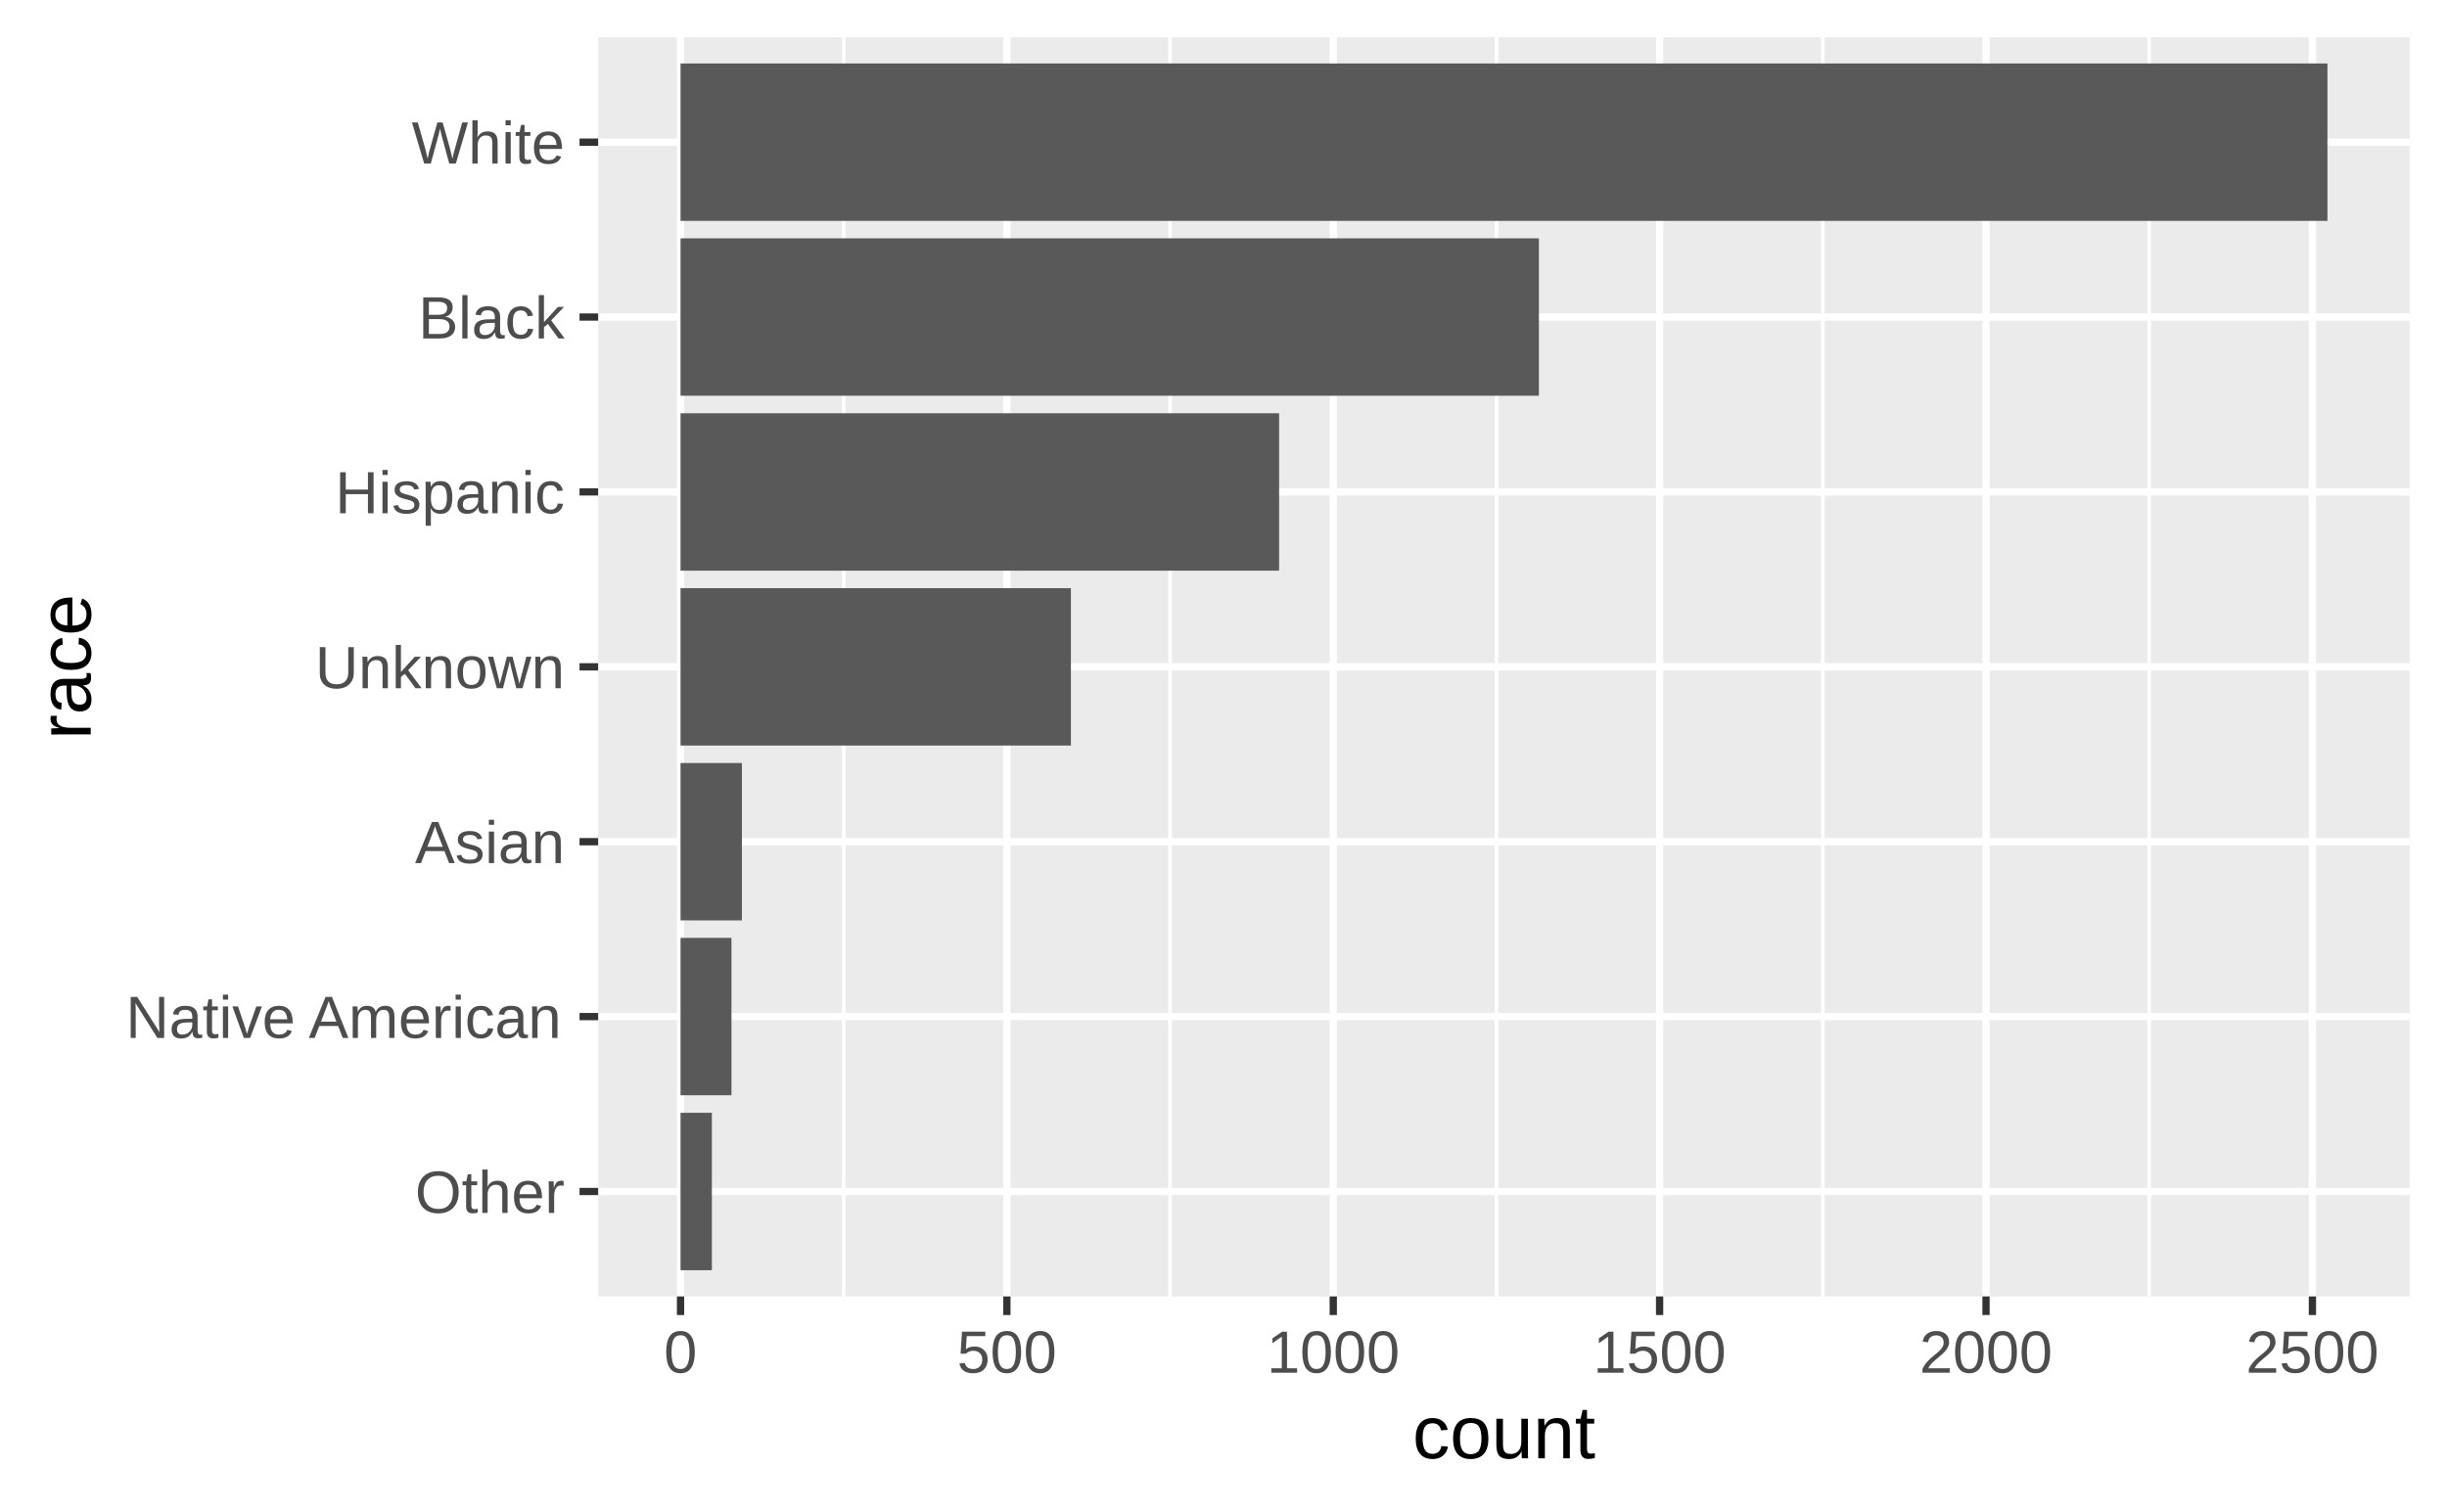
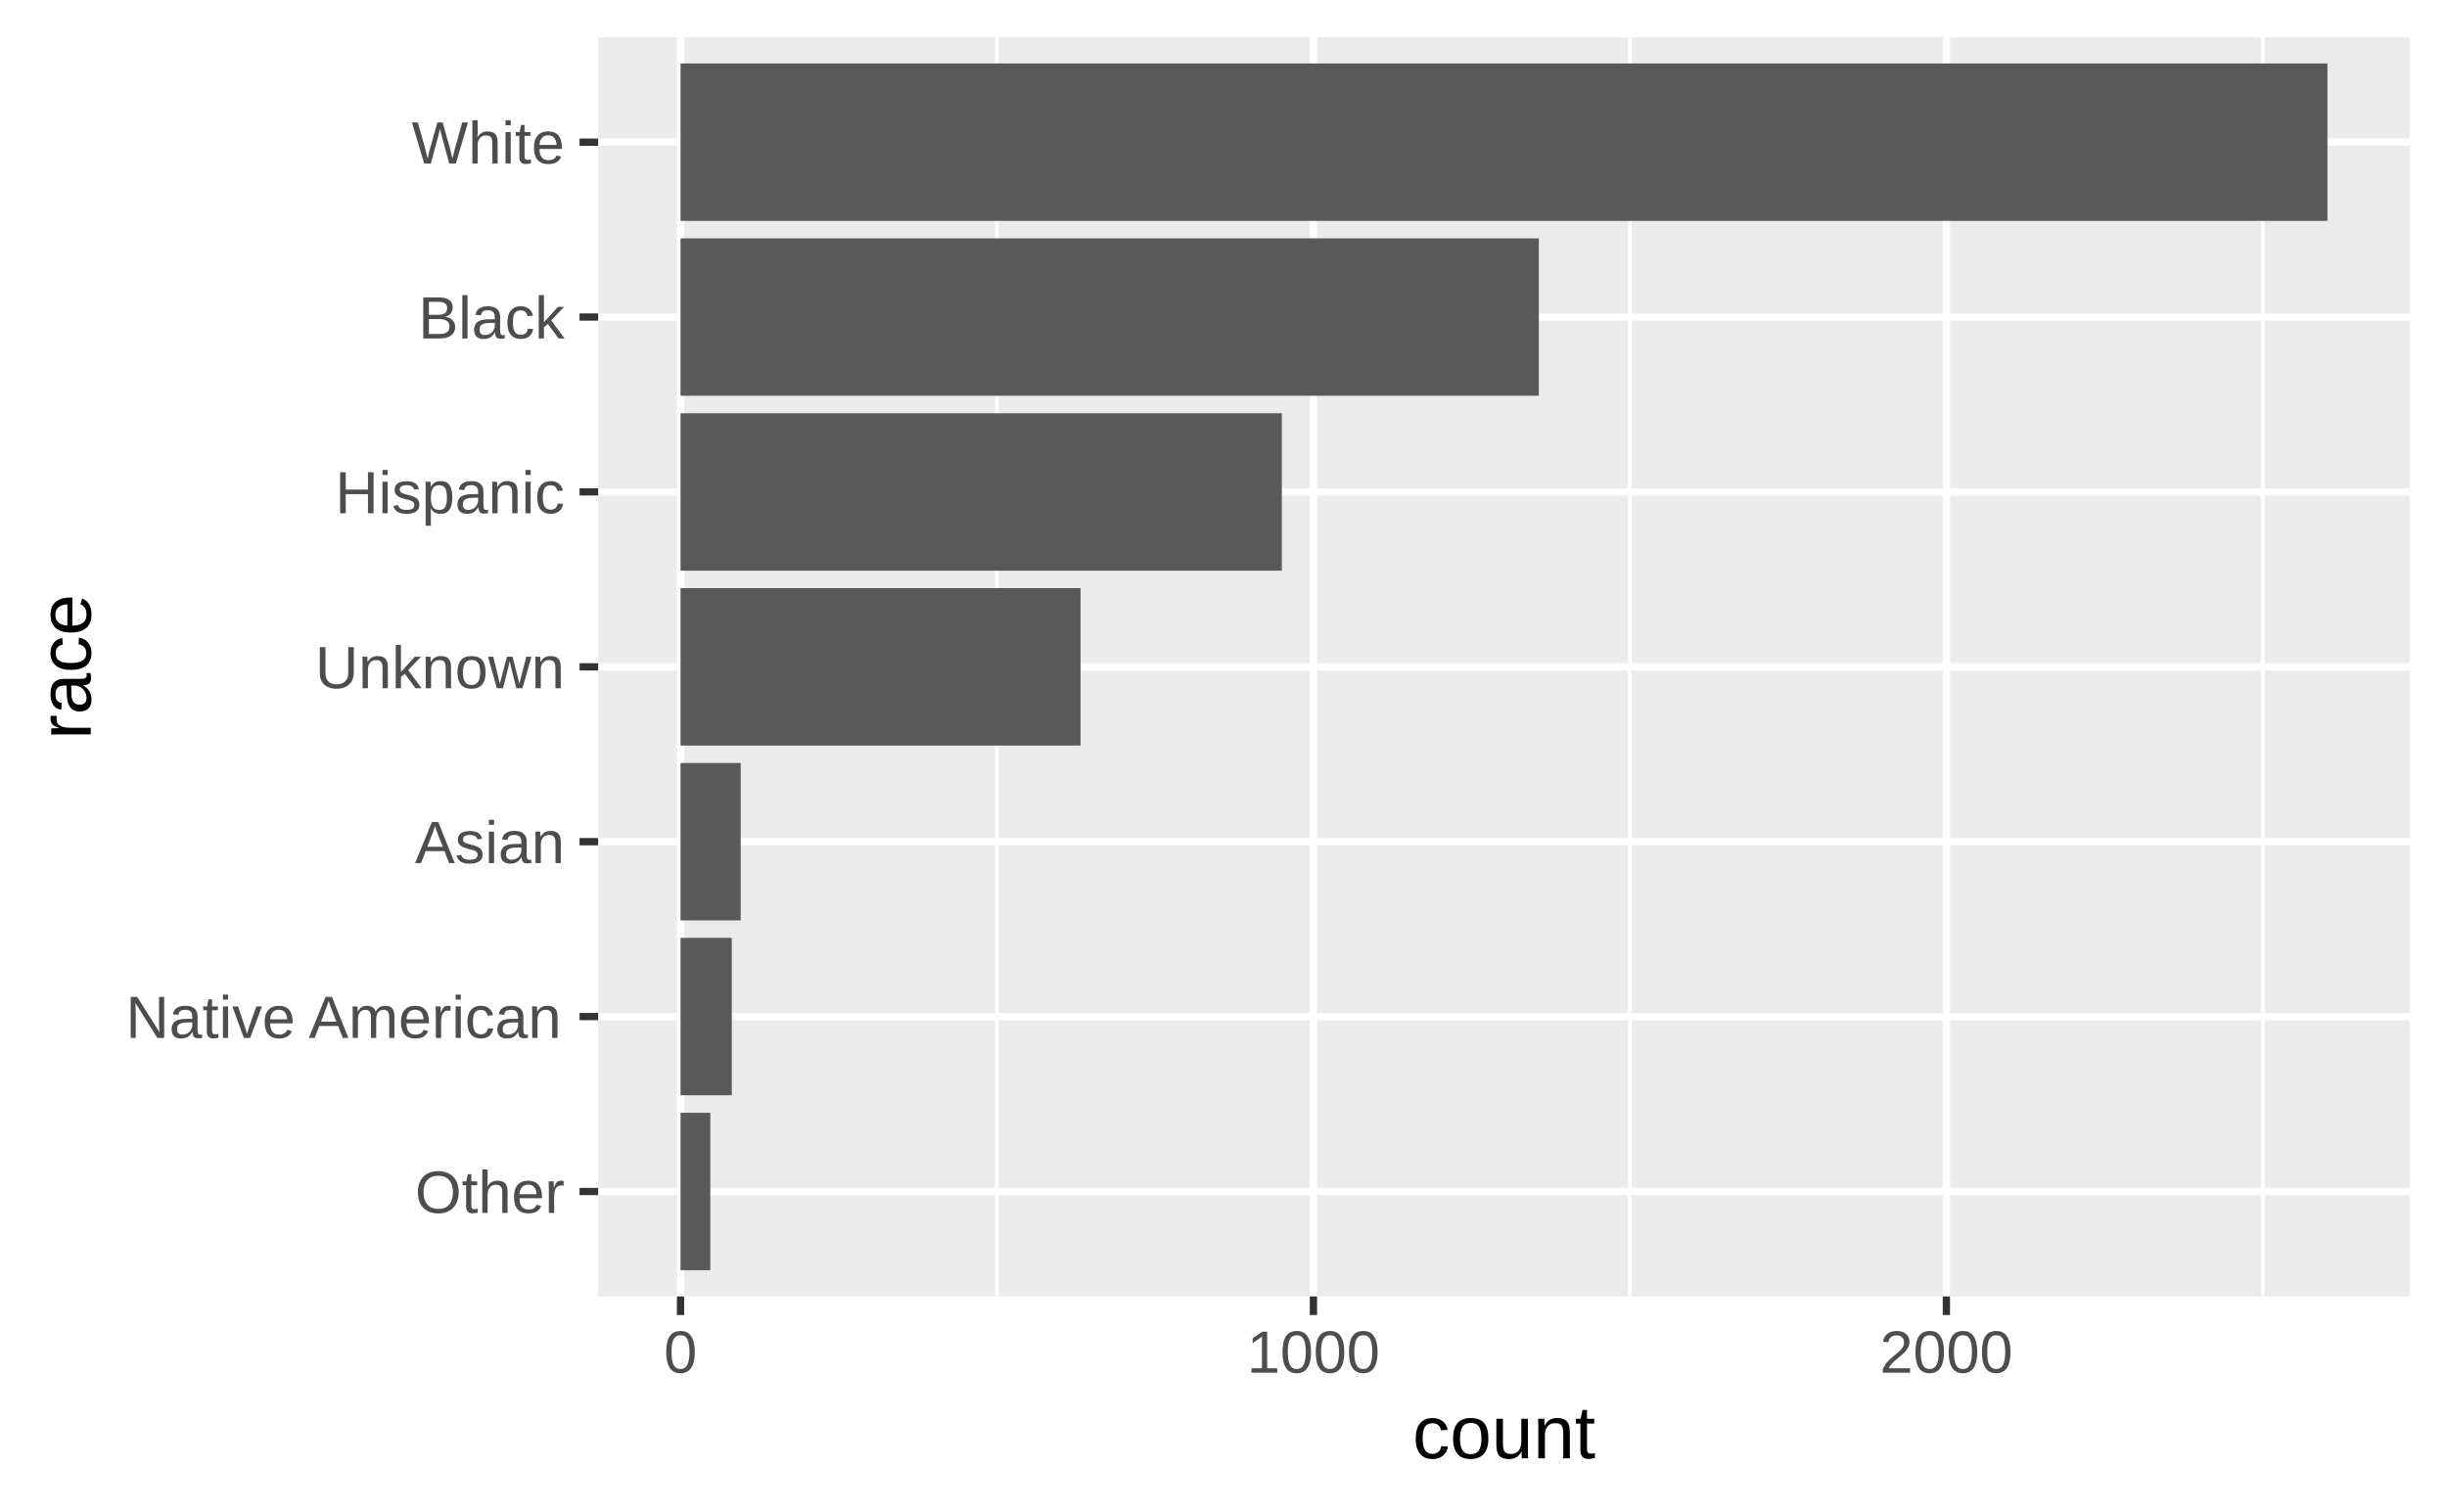
<svg xmlns="http://www.w3.org/2000/svg" viewBox="0 0 360.00 222.48">
  <defs>
    <style type="text/css">
    line, polyline, polygon, path, rect, circle {
      fill: none;
      stroke: #000000;
      stroke-linecap: round;
      stroke-linejoin: round;
      stroke-miterlimit: 10.00;
    }
  </style>
  </defs>
  <rect width="100%" height="100%" style="stroke: none; fill: #FFFFFF;" />
  <rect x="0" y="0.00" width="360.00" height="222.48" style="stroke-width: 1.07; stroke: #FFFFFF; fill: #FFFFFF;" />
  <defs>
    <clipPath id="cpODguMDB8MzU0LjUyfDE5MC43Nnw1LjQ4">
      <rect x="88.00" y="5.48" width="266.52" height="185.28" />
    </clipPath>
  </defs>
  <rect x="88.00" y="5.48" width="266.52" height="185.28" style="stroke-width: 1.07; stroke: none; fill: #EBEBEB;" clip-path="url(#cpODguMDB8MzU0LjUyfDE5MC43Nnw1LjQ4)" />
-   <polyline points="124.12,190.76 124.12,5.48 " style="stroke-width: 0.53; stroke: #FFFFFF; stroke-linecap: butt;" clip-path="url(#cpODguMDB8MzU0LjUyfDE5MC43Nnw1LjQ4)" />
-   <polyline points="172.14,190.76 172.14,5.48 " style="stroke-width: 0.53; stroke: #FFFFFF; stroke-linecap: butt;" clip-path="url(#cpODguMDB8MzU0LjUyfDE5MC43Nnw1LjQ4)" />
-   <polyline points="220.16,190.76 220.16,5.48 " style="stroke-width: 0.53; stroke: #FFFFFF; stroke-linecap: butt;" clip-path="url(#cpODguMDB8MzU0LjUyfDE5MC43Nnw1LjQ4)" />
-   <polyline points="268.17,190.76 268.17,5.48 " style="stroke-width: 0.53; stroke: #FFFFFF; stroke-linecap: butt;" clip-path="url(#cpODguMDB8MzU0LjUyfDE5MC43Nnw1LjQ4)" />
-   <polyline points="316.19,190.76 316.19,5.48 " style="stroke-width: 0.53; stroke: #FFFFFF; stroke-linecap: butt;" clip-path="url(#cpODguMDB8MzU0LjUyfDE5MC43Nnw1LjQ4)" />
+   <polyline points="146.67,190.76 146.67,5.48 " style="stroke-width: 0.53; stroke: #FFFFFF; stroke-linecap: butt;" clip-path="url(#cpODguMDB8MzU0LjUyfDE5MC43Nnw1LjQ4)" />
+   <polyline points="239.79,190.76 239.79,5.48 " style="stroke-width: 0.53; stroke: #FFFFFF; stroke-linecap: butt;" clip-path="url(#cpODguMDB8MzU0LjUyfDE5MC43Nnw1LjQ4)" />
+   <polyline points="332.91,190.76 332.91,5.48 " style="stroke-width: 0.53; stroke: #FFFFFF; stroke-linecap: butt;" clip-path="url(#cpODguMDB8MzU0LjUyfDE5MC43Nnw1LjQ4)" />
  <polyline points="88.00,175.32 354.52,175.32 " style="stroke-width: 1.07; stroke: #FFFFFF; stroke-linecap: butt;" clip-path="url(#cpODguMDB8MzU0LjUyfDE5MC43Nnw1LjQ4)" />
  <polyline points="88.00,149.58 354.52,149.58 " style="stroke-width: 1.07; stroke: #FFFFFF; stroke-linecap: butt;" clip-path="url(#cpODguMDB8MzU0LjUyfDE5MC43Nnw1LjQ4)" />
  <polyline points="88.00,123.85 354.52,123.85 " style="stroke-width: 1.07; stroke: #FFFFFF; stroke-linecap: butt;" clip-path="url(#cpODguMDB8MzU0LjUyfDE5MC43Nnw1LjQ4)" />
  <polyline points="88.00,98.12 354.52,98.12 " style="stroke-width: 1.07; stroke: #FFFFFF; stroke-linecap: butt;" clip-path="url(#cpODguMDB8MzU0LjUyfDE5MC43Nnw1LjQ4)" />
  <polyline points="88.00,72.38 354.52,72.38 " style="stroke-width: 1.07; stroke: #FFFFFF; stroke-linecap: butt;" clip-path="url(#cpODguMDB8MzU0LjUyfDE5MC43Nnw1LjQ4)" />
  <polyline points="88.00,46.65 354.52,46.65 " style="stroke-width: 1.07; stroke: #FFFFFF; stroke-linecap: butt;" clip-path="url(#cpODguMDB8MzU0LjUyfDE5MC43Nnw1LjQ4)" />
  <polyline points="88.00,20.92 354.52,20.92 " style="stroke-width: 1.07; stroke: #FFFFFF; stroke-linecap: butt;" clip-path="url(#cpODguMDB8MzU0LjUyfDE5MC43Nnw1LjQ4)" />
  <polyline points="100.12,190.76 100.12,5.48 " style="stroke-width: 1.07; stroke: #FFFFFF; stroke-linecap: butt;" clip-path="url(#cpODguMDB8MzU0LjUyfDE5MC43Nnw1LjQ4)" />
-   <polyline points="148.13,190.76 148.13,5.48 " style="stroke-width: 1.07; stroke: #FFFFFF; stroke-linecap: butt;" clip-path="url(#cpODguMDB8MzU0LjUyfDE5MC43Nnw1LjQ4)" />
-   <polyline points="196.15,190.76 196.15,5.48 " style="stroke-width: 1.07; stroke: #FFFFFF; stroke-linecap: butt;" clip-path="url(#cpODguMDB8MzU0LjUyfDE5MC43Nnw1LjQ4)" />
-   <polyline points="244.16,190.76 244.16,5.48 " style="stroke-width: 1.07; stroke: #FFFFFF; stroke-linecap: butt;" clip-path="url(#cpODguMDB8MzU0LjUyfDE5MC43Nnw1LjQ4)" />
-   <polyline points="292.18,190.76 292.18,5.48 " style="stroke-width: 1.07; stroke: #FFFFFF; stroke-linecap: butt;" clip-path="url(#cpODguMDB8MzU0LjUyfDE5MC43Nnw1LjQ4)" />
-   <polyline points="340.20,190.76 340.20,5.48 " style="stroke-width: 1.07; stroke: #FFFFFF; stroke-linecap: butt;" clip-path="url(#cpODguMDB8MzU0LjUyfDE5MC43Nnw1LjQ4)" />
-   <rect x="100.12" y="163.74" width="4.61" height="23.16" style="stroke-width: 1.07; stroke: none; stroke-linecap: square; stroke-linejoin: miter; fill: #595959;" clip-path="url(#cpODguMDB8MzU0LjUyfDE5MC43Nnw1LjQ4)" />
-   <rect x="100.12" y="138.00" width="7.49" height="23.16" style="stroke-width: 1.07; stroke: none; stroke-linecap: square; stroke-linejoin: miter; fill: #595959;" clip-path="url(#cpODguMDB8MzU0LjUyfDE5MC43Nnw1LjQ4)" />
-   <rect x="100.12" y="112.27" width="9.03" height="23.16" style="stroke-width: 1.07; stroke: none; stroke-linecap: square; stroke-linejoin: miter; fill: #595959;" clip-path="url(#cpODguMDB8MzU0LjUyfDE5MC43Nnw1LjQ4)" />
-   <rect x="100.12" y="86.54" width="57.43" height="23.16" style="stroke-width: 1.07; stroke: none; stroke-linecap: square; stroke-linejoin: miter; fill: #595959;" clip-path="url(#cpODguMDB8MzU0LjUyfDE5MC43Nnw1LjQ4)" />
-   <rect x="100.12" y="60.81" width="88.06" height="23.16" style="stroke-width: 1.07; stroke: none; stroke-linecap: square; stroke-linejoin: miter; fill: #595959;" clip-path="url(#cpODguMDB8MzU0LjUyfDE5MC43Nnw1LjQ4)" />
-   <rect x="100.12" y="35.07" width="126.28" height="23.16" style="stroke-width: 1.07; stroke: none; stroke-linecap: square; stroke-linejoin: miter; fill: #595959;" clip-path="url(#cpODguMDB8MzU0LjUyfDE5MC43Nnw1LjQ4)" />
+   <polyline points="193.23,190.76 193.23,5.48 " style="stroke-width: 1.07; stroke: #FFFFFF; stroke-linecap: butt;" clip-path="url(#cpODguMDB8MzU0LjUyfDE5MC43Nnw1LjQ4)" />
+   <polyline points="286.35,190.76 286.35,5.48 " style="stroke-width: 1.07; stroke: #FFFFFF; stroke-linecap: butt;" clip-path="url(#cpODguMDB8MzU0LjUyfDE5MC43Nnw1LjQ4)" />
+   <rect x="100.12" y="163.74" width="4.38" height="23.16" style="stroke-width: 1.07; stroke: none; stroke-linecap: square; stroke-linejoin: miter; fill: #595959;" clip-path="url(#cpODguMDB8MzU0LjUyfDE5MC43Nnw1LjQ4)" />
+   <rect x="100.12" y="138.00" width="7.54" height="23.16" style="stroke-width: 1.07; stroke: none; stroke-linecap: square; stroke-linejoin: miter; fill: #595959;" clip-path="url(#cpODguMDB8MzU0LjUyfDE5MC43Nnw1LjQ4)" />
+   <rect x="100.12" y="112.27" width="8.85" height="23.16" style="stroke-width: 1.07; stroke: none; stroke-linecap: square; stroke-linejoin: miter; fill: #595959;" clip-path="url(#cpODguMDB8MzU0LjUyfDE5MC43Nnw1LjQ4)" />
+   <rect x="100.12" y="86.54" width="58.85" height="23.16" style="stroke-width: 1.07; stroke: none; stroke-linecap: square; stroke-linejoin: miter; fill: #595959;" clip-path="url(#cpODguMDB8MzU0LjUyfDE5MC43Nnw1LjQ4)" />
+   <rect x="100.12" y="60.81" width="88.46" height="23.16" style="stroke-width: 1.07; stroke: none; stroke-linecap: square; stroke-linejoin: miter; fill: #595959;" clip-path="url(#cpODguMDB8MzU0LjUyfDE5MC43Nnw1LjQ4)" />
+   <rect x="100.12" y="35.07" width="126.27" height="23.16" style="stroke-width: 1.07; stroke: none; stroke-linecap: square; stroke-linejoin: miter; fill: #595959;" clip-path="url(#cpODguMDB8MzU0LjUyfDE5MC43Nnw1LjQ4)" />
  <rect x="100.12" y="9.34" width="242.29" height="23.16" style="stroke-width: 1.07; stroke: none; stroke-linecap: square; stroke-linejoin: miter; fill: #595959;" clip-path="url(#cpODguMDB8MzU0LjUyfDE5MC43Nnw1LjQ4)" />
  <defs>
    <clipPath id="cpMC4wMHwzNjAuMDB8MjIyLjQ4fDAuMDA=">
      <rect x="0.00" y="0.00" width="360.00" height="222.48" />
    </clipPath>
  </defs>
  <g clip-path="url(#cpMC4wMHwzNjAuMDB8MjIyLjQ4fDAuMDA=)">
    <text x="61.06" y="178.47" style="font-size: 8.80px; fill: #4D4D4D; font-family: Arial;" textLength="22.01px" lengthAdjust="spacingAndGlyphs">Other</text>
  </g>
  <g clip-path="url(#cpMC4wMHwzNjAuMDB8MjIyLjQ4fDAuMDA=)">
    <text x="18.51" y="152.73" style="font-size: 8.80px; fill: #4D4D4D; font-family: Arial;" textLength="64.56px" lengthAdjust="spacingAndGlyphs">Native American</text>
  </g>
  <g clip-path="url(#cpMC4wMHwzNjAuMDB8MjIyLjQ4fDAuMDA=)">
    <text x="61.06" y="127.00" style="font-size: 8.80px; fill: #4D4D4D; font-family: Arial;" textLength="22.01px" lengthAdjust="spacingAndGlyphs">Asian</text>
  </g>
  <g clip-path="url(#cpMC4wMHwzNjAuMDB8MjIyLjQ4fDAuMDA=)">
    <text x="46.38" y="101.27" style="font-size: 8.80px; fill: #4D4D4D; font-family: Arial;" textLength="36.69px" lengthAdjust="spacingAndGlyphs">Unknown</text>
  </g>
  <g clip-path="url(#cpMC4wMHwzNjAuMDB8MjIyLjQ4fDAuMDA=)">
    <text x="49.32" y="75.53" style="font-size: 8.80px; fill: #4D4D4D; font-family: Arial;" textLength="33.75px" lengthAdjust="spacingAndGlyphs">Hispanic</text>
  </g>
  <g clip-path="url(#cpMC4wMHwzNjAuMDB8MjIyLjQ4fDAuMDA=)">
    <text x="61.55" y="49.80" style="font-size: 8.80px; fill: #4D4D4D; font-family: Arial;" textLength="21.52px" lengthAdjust="spacingAndGlyphs">Black</text>
  </g>
  <g clip-path="url(#cpMC4wMHwzNjAuMDB8MjIyLjQ4fDAuMDA=)">
    <text x="60.58" y="24.07" style="font-size: 8.80px; fill: #4D4D4D; font-family: Arial;" textLength="22.49px" lengthAdjust="spacingAndGlyphs">White</text>
  </g>
  <polyline points="85.26,175.32 88.00,175.32 " style="stroke-width: 1.07; stroke: #333333; stroke-linecap: butt;" clip-path="url(#cpMC4wMHwzNjAuMDB8MjIyLjQ4fDAuMDA=)" />
  <polyline points="85.26,149.58 88.00,149.58 " style="stroke-width: 1.07; stroke: #333333; stroke-linecap: butt;" clip-path="url(#cpMC4wMHwzNjAuMDB8MjIyLjQ4fDAuMDA=)" />
  <polyline points="85.26,123.85 88.00,123.85 " style="stroke-width: 1.07; stroke: #333333; stroke-linecap: butt;" clip-path="url(#cpMC4wMHwzNjAuMDB8MjIyLjQ4fDAuMDA=)" />
  <polyline points="85.26,98.12 88.00,98.12 " style="stroke-width: 1.07; stroke: #333333; stroke-linecap: butt;" clip-path="url(#cpMC4wMHwzNjAuMDB8MjIyLjQ4fDAuMDA=)" />
  <polyline points="85.26,72.38 88.00,72.38 " style="stroke-width: 1.07; stroke: #333333; stroke-linecap: butt;" clip-path="url(#cpMC4wMHwzNjAuMDB8MjIyLjQ4fDAuMDA=)" />
  <polyline points="85.26,46.65 88.00,46.65 " style="stroke-width: 1.07; stroke: #333333; stroke-linecap: butt;" clip-path="url(#cpMC4wMHwzNjAuMDB8MjIyLjQ4fDAuMDA=)" />
  <polyline points="85.26,20.92 88.00,20.92 " style="stroke-width: 1.07; stroke: #333333; stroke-linecap: butt;" clip-path="url(#cpMC4wMHwzNjAuMDB8MjIyLjQ4fDAuMDA=)" />
  <polyline points="100.12,193.50 100.12,190.76 " style="stroke-width: 1.07; stroke: #333333; stroke-linecap: butt;" clip-path="url(#cpMC4wMHwzNjAuMDB8MjIyLjQ4fDAuMDA=)" />
-   <polyline points="148.13,193.50 148.13,190.76 " style="stroke-width: 1.07; stroke: #333333; stroke-linecap: butt;" clip-path="url(#cpMC4wMHwzNjAuMDB8MjIyLjQ4fDAuMDA=)" />
-   <polyline points="196.15,193.50 196.15,190.76 " style="stroke-width: 1.07; stroke: #333333; stroke-linecap: butt;" clip-path="url(#cpMC4wMHwzNjAuMDB8MjIyLjQ4fDAuMDA=)" />
-   <polyline points="244.16,193.50 244.16,190.76 " style="stroke-width: 1.07; stroke: #333333; stroke-linecap: butt;" clip-path="url(#cpMC4wMHwzNjAuMDB8MjIyLjQ4fDAuMDA=)" />
-   <polyline points="292.18,193.50 292.18,190.76 " style="stroke-width: 1.07; stroke: #333333; stroke-linecap: butt;" clip-path="url(#cpMC4wMHwzNjAuMDB8MjIyLjQ4fDAuMDA=)" />
-   <polyline points="340.20,193.50 340.20,190.76 " style="stroke-width: 1.07; stroke: #333333; stroke-linecap: butt;" clip-path="url(#cpMC4wMHwzNjAuMDB8MjIyLjQ4fDAuMDA=)" />
+   <polyline points="193.23,193.50 193.23,190.76 " style="stroke-width: 1.07; stroke: #333333; stroke-linecap: butt;" clip-path="url(#cpMC4wMHwzNjAuMDB8MjIyLjQ4fDAuMDA=)" />
+   <polyline points="286.35,193.50 286.35,190.76 " style="stroke-width: 1.07; stroke: #333333; stroke-linecap: butt;" clip-path="url(#cpMC4wMHwzNjAuMDB8MjIyLjQ4fDAuMDA=)" />
  <g clip-path="url(#cpMC4wMHwzNjAuMDB8MjIyLjQ4fDAuMDA=)">
    <text x="97.67" y="201.99" style="font-size: 8.80px; fill: #4D4D4D; font-family: Arial;" textLength="4.89px" lengthAdjust="spacingAndGlyphs">0</text>
  </g>
  <g clip-path="url(#cpMC4wMHwzNjAuMDB8MjIyLjQ4fDAuMDA=)">
-     <text x="140.79" y="201.99" style="font-size: 8.80px; fill: #4D4D4D; font-family: Arial;" textLength="14.68px" lengthAdjust="spacingAndGlyphs">500</text>
+     <text x="183.44" y="201.99" style="font-size: 8.80px; fill: #4D4D4D; font-family: Arial;" textLength="19.58px" lengthAdjust="spacingAndGlyphs">1000</text>
  </g>
  <g clip-path="url(#cpMC4wMHwzNjAuMDB8MjIyLjQ4fDAuMDA=)">
-     <text x="186.36" y="201.99" style="font-size: 8.80px; fill: #4D4D4D; font-family: Arial;" textLength="19.58px" lengthAdjust="spacingAndGlyphs">1000</text>
-   </g>
-   <g clip-path="url(#cpMC4wMHwzNjAuMDB8MjIyLjQ4fDAuMDA=)">
-     <text x="234.38" y="201.99" style="font-size: 8.80px; fill: #4D4D4D; font-family: Arial;" textLength="19.58px" lengthAdjust="spacingAndGlyphs">1500</text>
-   </g>
-   <g clip-path="url(#cpMC4wMHwzNjAuMDB8MjIyLjQ4fDAuMDA=)">
-     <text x="282.39" y="201.99" style="font-size: 8.80px; fill: #4D4D4D; font-family: Arial;" textLength="19.58px" lengthAdjust="spacingAndGlyphs">2000</text>
-   </g>
-   <g clip-path="url(#cpMC4wMHwzNjAuMDB8MjIyLjQ4fDAuMDA=)">
-     <text x="330.41" y="201.99" style="font-size: 8.80px; fill: #4D4D4D; font-family: Arial;" textLength="19.58px" lengthAdjust="spacingAndGlyphs">2500</text>
+     <text x="276.56" y="201.99" style="font-size: 8.80px; fill: #4D4D4D; font-family: Arial;" textLength="19.58px" lengthAdjust="spacingAndGlyphs">2000</text>
  </g>
  <g clip-path="url(#cpMC4wMHwzNjAuMDB8MjIyLjQ4fDAuMDA=)">
    <text x="207.81" y="214.58" style="font-size: 11.00px; font-family: Arial;" textLength="26.91px" lengthAdjust="spacingAndGlyphs">count</text>
  </g>
  <g clip-path="url(#cpMC4wMHwzNjAuMDB8MjIyLjQ4fDAuMDA=)">
    <text transform="translate(13.35,108.82) rotate(-90)" style="font-size: 11.00px; font-family: Arial;" textLength="21.40px" lengthAdjust="spacingAndGlyphs">race</text>
  </g>
</svg>
